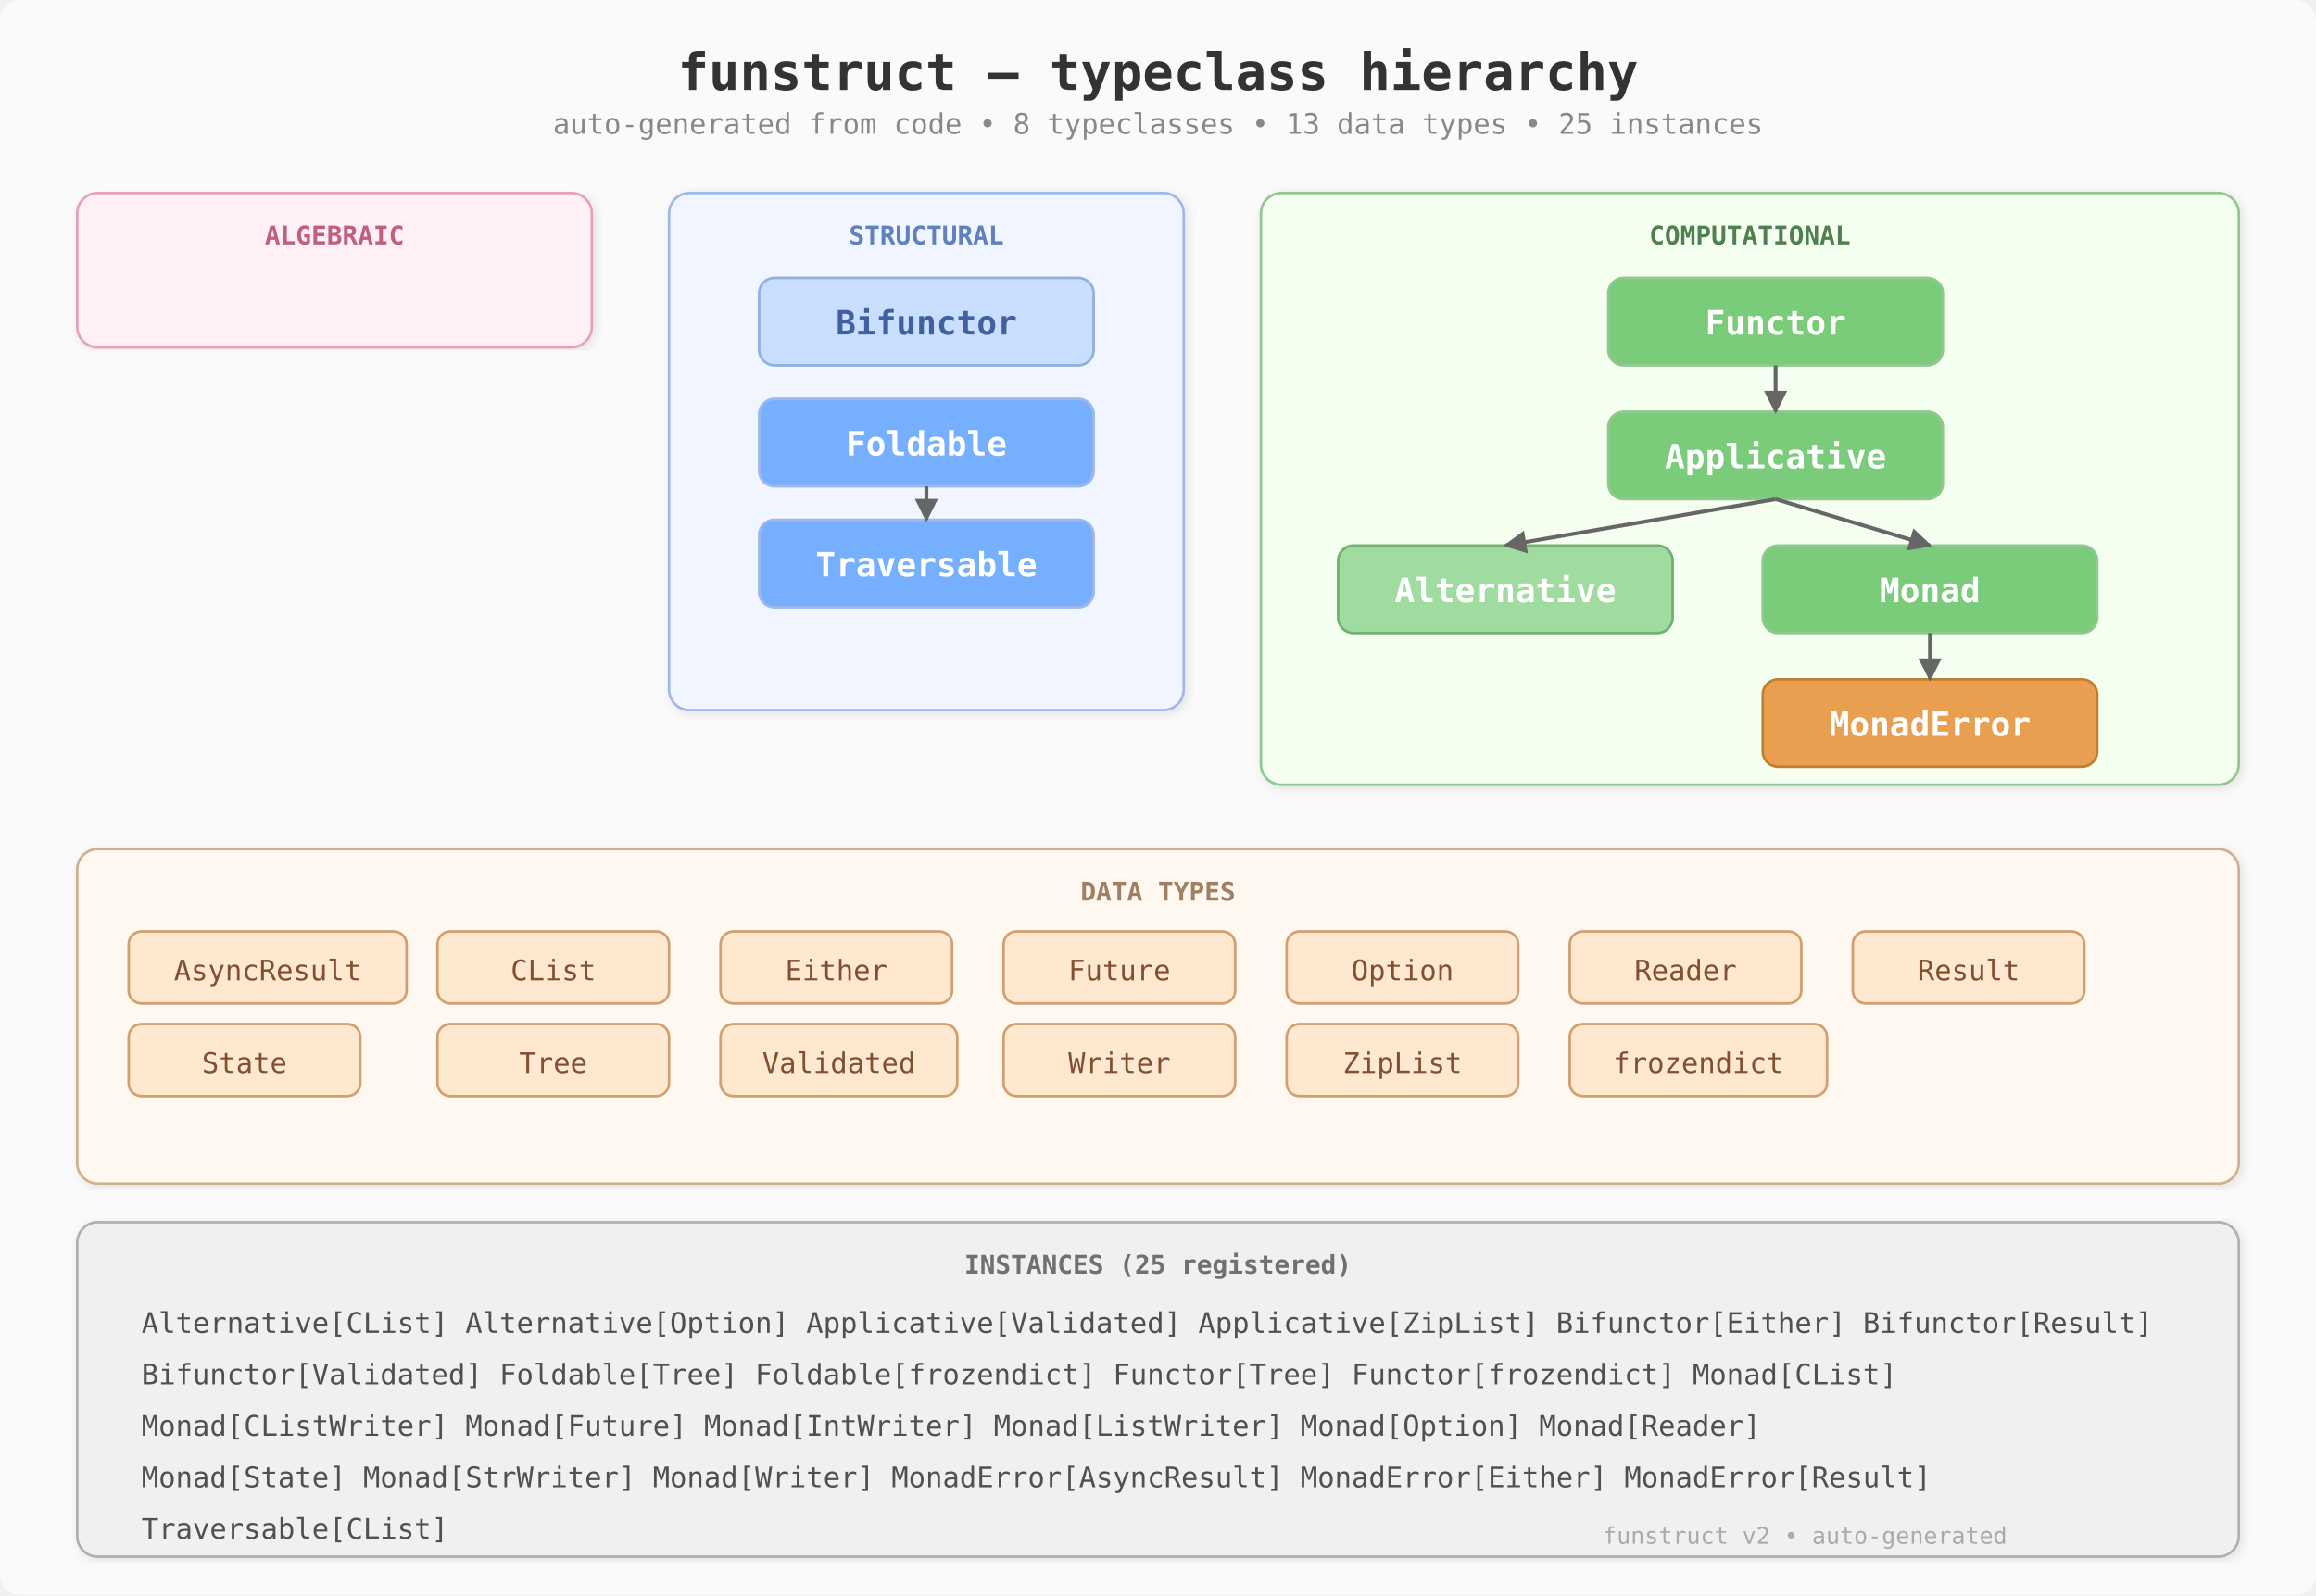
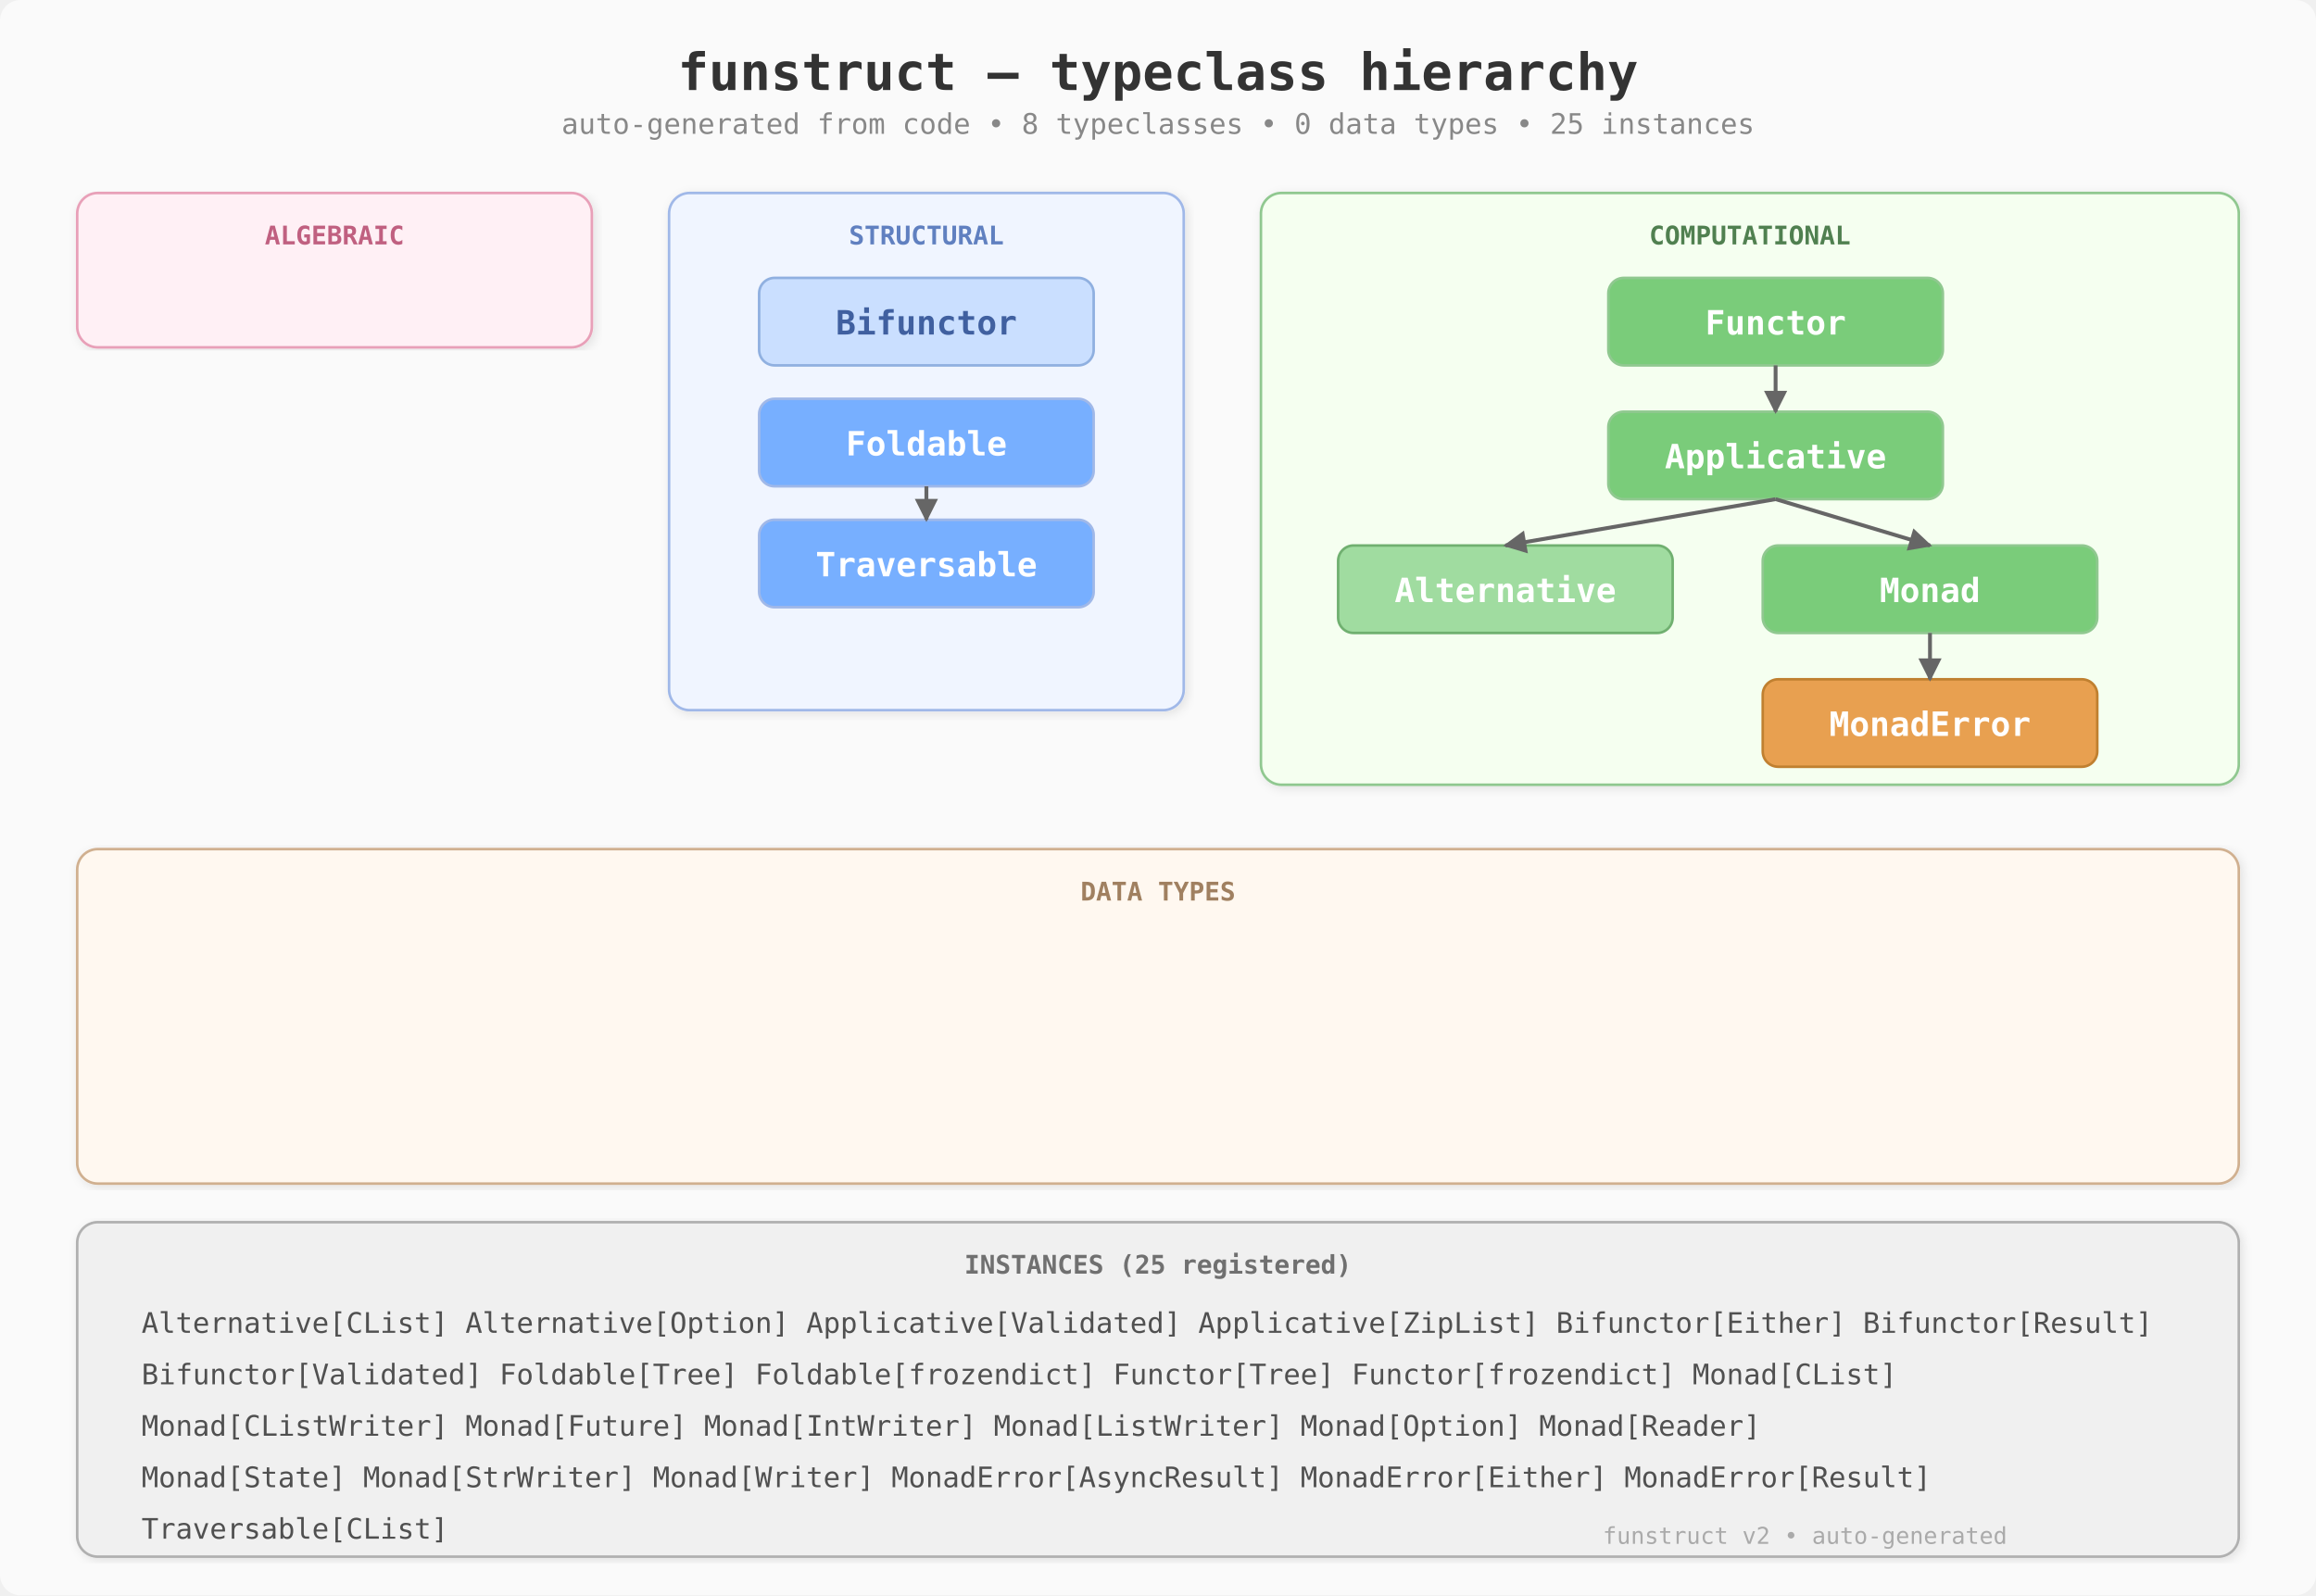
<svg xmlns="http://www.w3.org/2000/svg" viewBox="0 0 900 620" font-family="'SF Mono', monospace" font-size="13">
  <defs>
    <marker id="arrow" viewBox="0 0 10 10" refX="9" refY="5" markerWidth="6" markerHeight="6" orient="auto-start-reverse">
      <path d="M 0 0 L 10 5 L 0 10 z" fill="#666" />
    </marker>
    <filter id="shadow" x="-2%" y="-2%" width="104%" height="104%">
      <feDropShadow dx="1" dy="1" stdDeviation="2" flood-opacity="0.1" />
    </filter>
  </defs>
  <rect width="900" height="620" fill="#fafafa" rx="8" />
  <text x="450" y="35" text-anchor="middle" font-size="20" font-weight="bold" fill="#333">funstruct — typeclass hierarchy</text>
-   <text x="450" y="52" text-anchor="middle" font-size="11" fill="#888">auto-generated from code • 8 typeclasses • 13 data types • 25 instances</text>
+   <text x="450" y="52" text-anchor="middle" font-size="11" fill="#888">auto-generated from code • 8 typeclasses • 0 data types • 25 instances</text>
  <rect x="30" y="75" width="200" height="60" rx="8" fill="#fff0f5" stroke="#e8a0b8" filter="url(#shadow)" />
  <text x="130" y="95" text-anchor="middle" font-size="10" fill="#c06080" font-weight="bold">ALGEBRAIC</text>
  <rect x="260" y="75" width="200" height="201" rx="8" fill="#f0f5ff" stroke="#a0b8e8" filter="url(#shadow)" />
  <text x="360" y="95" text-anchor="middle" font-size="10" fill="#6080c0" font-weight="bold">STRUCTURAL</text>
  <rect x="490" y="75" width="380" height="230" rx="8" fill="#f5fff0" stroke="#90c890" filter="url(#shadow)" />
  <text x="680" y="95" text-anchor="middle" font-size="10" fill="#508050" font-weight="bold">COMPUTATIONAL</text>
  <rect x="295" y="108" width="130" height="34" rx="6" fill="#cadfff" stroke="#90b0e0" />
  <text x="360" y="130" text-anchor="middle" font-weight="bold" fill="#4060a0">Bifunctor</text>
  <rect x="295" y="155" width="130" height="34" rx="6" fill="#77afff" stroke="#a0b8e8" />
  <text x="360" y="177" text-anchor="middle" font-weight="bold" fill="#fff">Foldable</text>
  <rect x="295" y="202" width="130" height="34" rx="6" fill="#77afff" stroke="#a0b8e8" />
  <text x="360" y="224" text-anchor="middle" font-weight="bold" fill="#fff">Traversable</text>
  <rect x="520" y="212" width="130" height="34" rx="6" fill="#a0dca0" stroke="#70b070" />
  <text x="585" y="234" text-anchor="middle" font-weight="bold" fill="#fff">Alternative</text>
  <rect x="625" y="160" width="130" height="34" rx="6" fill="#7acc7a" stroke="#90c890" />
  <text x="690" y="182" text-anchor="middle" font-weight="bold" fill="#fff">Applicative</text>
  <rect x="625" y="108" width="130" height="34" rx="6" fill="#7acc7a" stroke="#90c890" />
  <text x="690" y="130" text-anchor="middle" font-weight="bold" fill="#fff">Functor</text>
  <rect x="685" y="212" width="130" height="34" rx="6" fill="#7acc7a" stroke="#90c890" />
  <text x="750" y="234" text-anchor="middle" font-weight="bold" fill="#fff">Monad</text>
  <rect x="685" y="264" width="130" height="34" rx="6" fill="#e8a050" stroke="#c08030" />
  <text x="750" y="286" text-anchor="middle" font-weight="bold" fill="#fff">MonadError</text>
  <line x1="690" y1="142" x2="690" y2="160" stroke="#666" stroke-width="1.5" marker-end="url(#arrow)" />
  <line x1="690" y1="194" x2="585" y2="212" stroke="#666" stroke-width="1.5" marker-end="url(#arrow)" />
  <line x1="690" y1="194" x2="750" y2="212" stroke="#666" stroke-width="1.5" marker-end="url(#arrow)" />
  <line x1="750" y1="246" x2="750" y2="264" stroke="#666" stroke-width="1.5" marker-end="url(#arrow)" />
  <line x1="360" y1="189" x2="360" y2="202" stroke="#666" stroke-width="1.5" marker-end="url(#arrow)" />
  <rect x="30" y="330" width="840" height="130" rx="8" fill="#fff8f0" stroke="#d0b090" filter="url(#shadow)" />
  <text x="450" y="350" text-anchor="middle" font-size="10" fill="#a08060" font-weight="bold">DATA TYPES</text>
-   <rect x="50" y="362" width="108" height="28" rx="5" fill="#ffe8d0" stroke="#d0a070" />
-   <text x="104" y="381" text-anchor="middle" font-size="11" fill="#805030">AsyncResult</text>
-   <rect x="170" y="362" width="90" height="28" rx="5" fill="#ffe8d0" stroke="#d0a070" />
-   <text x="215" y="381" text-anchor="middle" font-size="11" fill="#805030">CList</text>
-   <rect x="280" y="362" width="90" height="28" rx="5" fill="#ffe8d0" stroke="#d0a070" />
-   <text x="325" y="381" text-anchor="middle" font-size="11" fill="#805030">Either</text>
-   <rect x="390" y="362" width="90" height="28" rx="5" fill="#ffe8d0" stroke="#d0a070" />
-   <text x="435" y="381" text-anchor="middle" font-size="11" fill="#805030">Future</text>
-   <rect x="500" y="362" width="90" height="28" rx="5" fill="#ffe8d0" stroke="#d0a070" />
-   <text x="545" y="381" text-anchor="middle" font-size="11" fill="#805030">Option</text>
-   <rect x="610" y="362" width="90" height="28" rx="5" fill="#ffe8d0" stroke="#d0a070" />
-   <text x="655" y="381" text-anchor="middle" font-size="11" fill="#805030">Reader</text>
-   <rect x="720" y="362" width="90" height="28" rx="5" fill="#ffe8d0" stroke="#d0a070" />
-   <text x="765" y="381" text-anchor="middle" font-size="11" fill="#805030">Result</text>
-   <rect x="50" y="398" width="90" height="28" rx="5" fill="#ffe8d0" stroke="#d0a070" />
-   <text x="95" y="417" text-anchor="middle" font-size="11" fill="#805030">State</text>
-   <rect x="170" y="398" width="90" height="28" rx="5" fill="#ffe8d0" stroke="#d0a070" />
-   <text x="215" y="417" text-anchor="middle" font-size="11" fill="#805030">Tree</text>
-   <rect x="280" y="398" width="92" height="28" rx="5" fill="#ffe8d0" stroke="#d0a070" />
-   <text x="326" y="417" text-anchor="middle" font-size="11" fill="#805030">Validated</text>
-   <rect x="390" y="398" width="90" height="28" rx="5" fill="#ffe8d0" stroke="#d0a070" />
-   <text x="435" y="417" text-anchor="middle" font-size="11" fill="#805030">Writer</text>
-   <rect x="500" y="398" width="90" height="28" rx="5" fill="#ffe8d0" stroke="#d0a070" />
-   <text x="545" y="417" text-anchor="middle" font-size="11" fill="#805030">ZipList</text>
-   <rect x="610" y="398" width="100" height="28" rx="5" fill="#ffe8d0" stroke="#d0a070" />
-   <text x="660" y="417" text-anchor="middle" font-size="11" fill="#805030">frozendict</text>
  <rect x="30" y="475" width="840" height="130" rx="8" fill="#f0f0f0" stroke="#b0b0b0" filter="url(#shadow)" />
  <text x="450" y="495" text-anchor="middle" font-size="10" fill="#707070" font-weight="bold">INSTANCES (25 registered)</text>
  <text x="55" y="518" font-size="11" fill="#505050">Alternative[CList]  Alternative[Option]  Applicative[Validated]  Applicative[ZipList]  Bifunctor[Either]  Bifunctor[Result]</text>
  <text x="55" y="538" font-size="11" fill="#505050">Bifunctor[Validated]  Foldable[Tree]  Foldable[frozendict]  Functor[Tree]  Functor[frozendict]  Monad[CList]</text>
  <text x="55" y="558" font-size="11" fill="#505050">Monad[CListWriter]  Monad[Future]  Monad[IntWriter]  Monad[ListWriter]  Monad[Option]  Monad[Reader]</text>
  <text x="55" y="578" font-size="11" fill="#505050">Monad[State]  Monad[StrWriter]  Monad[Writer]  MonadError[AsyncResult]  MonadError[Either]  MonadError[Result]</text>
  <text x="55" y="598" font-size="11" fill="#505050">Traversable[CList]</text>
  <text x="780" y="600" text-anchor="end" font-size="9" fill="#aaa">funstruct v2 • auto-generated</text>
</svg>
